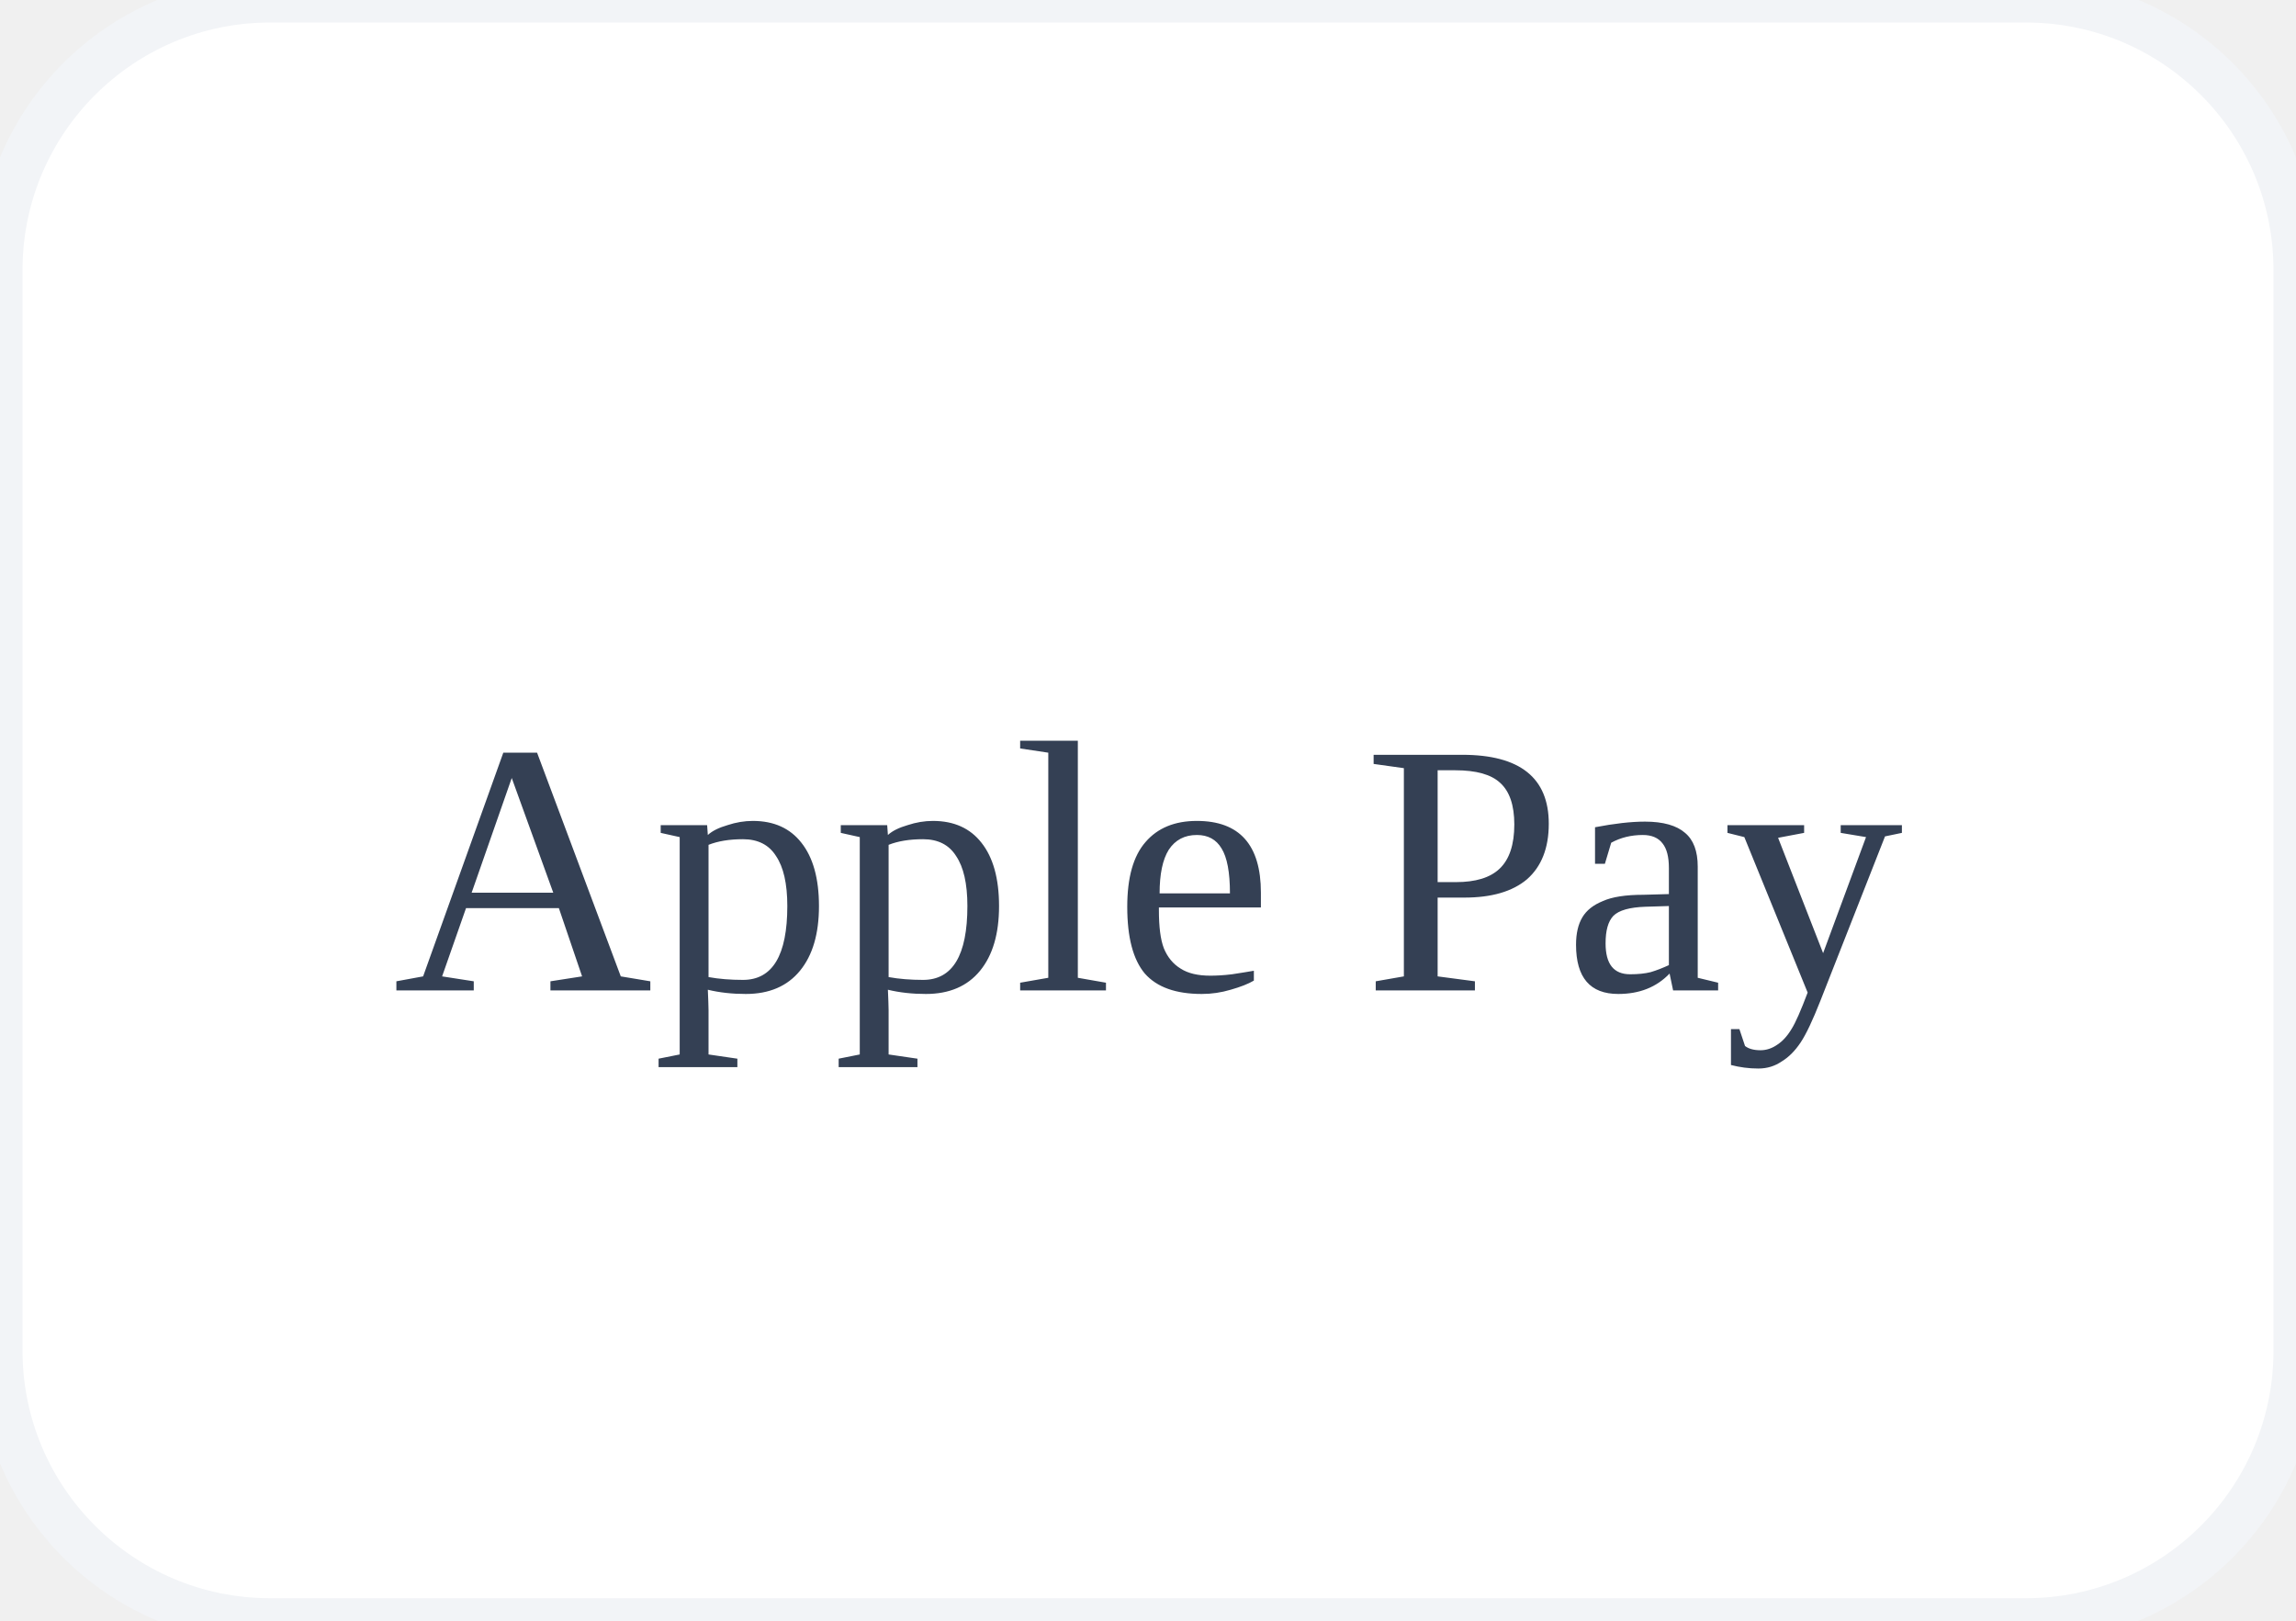
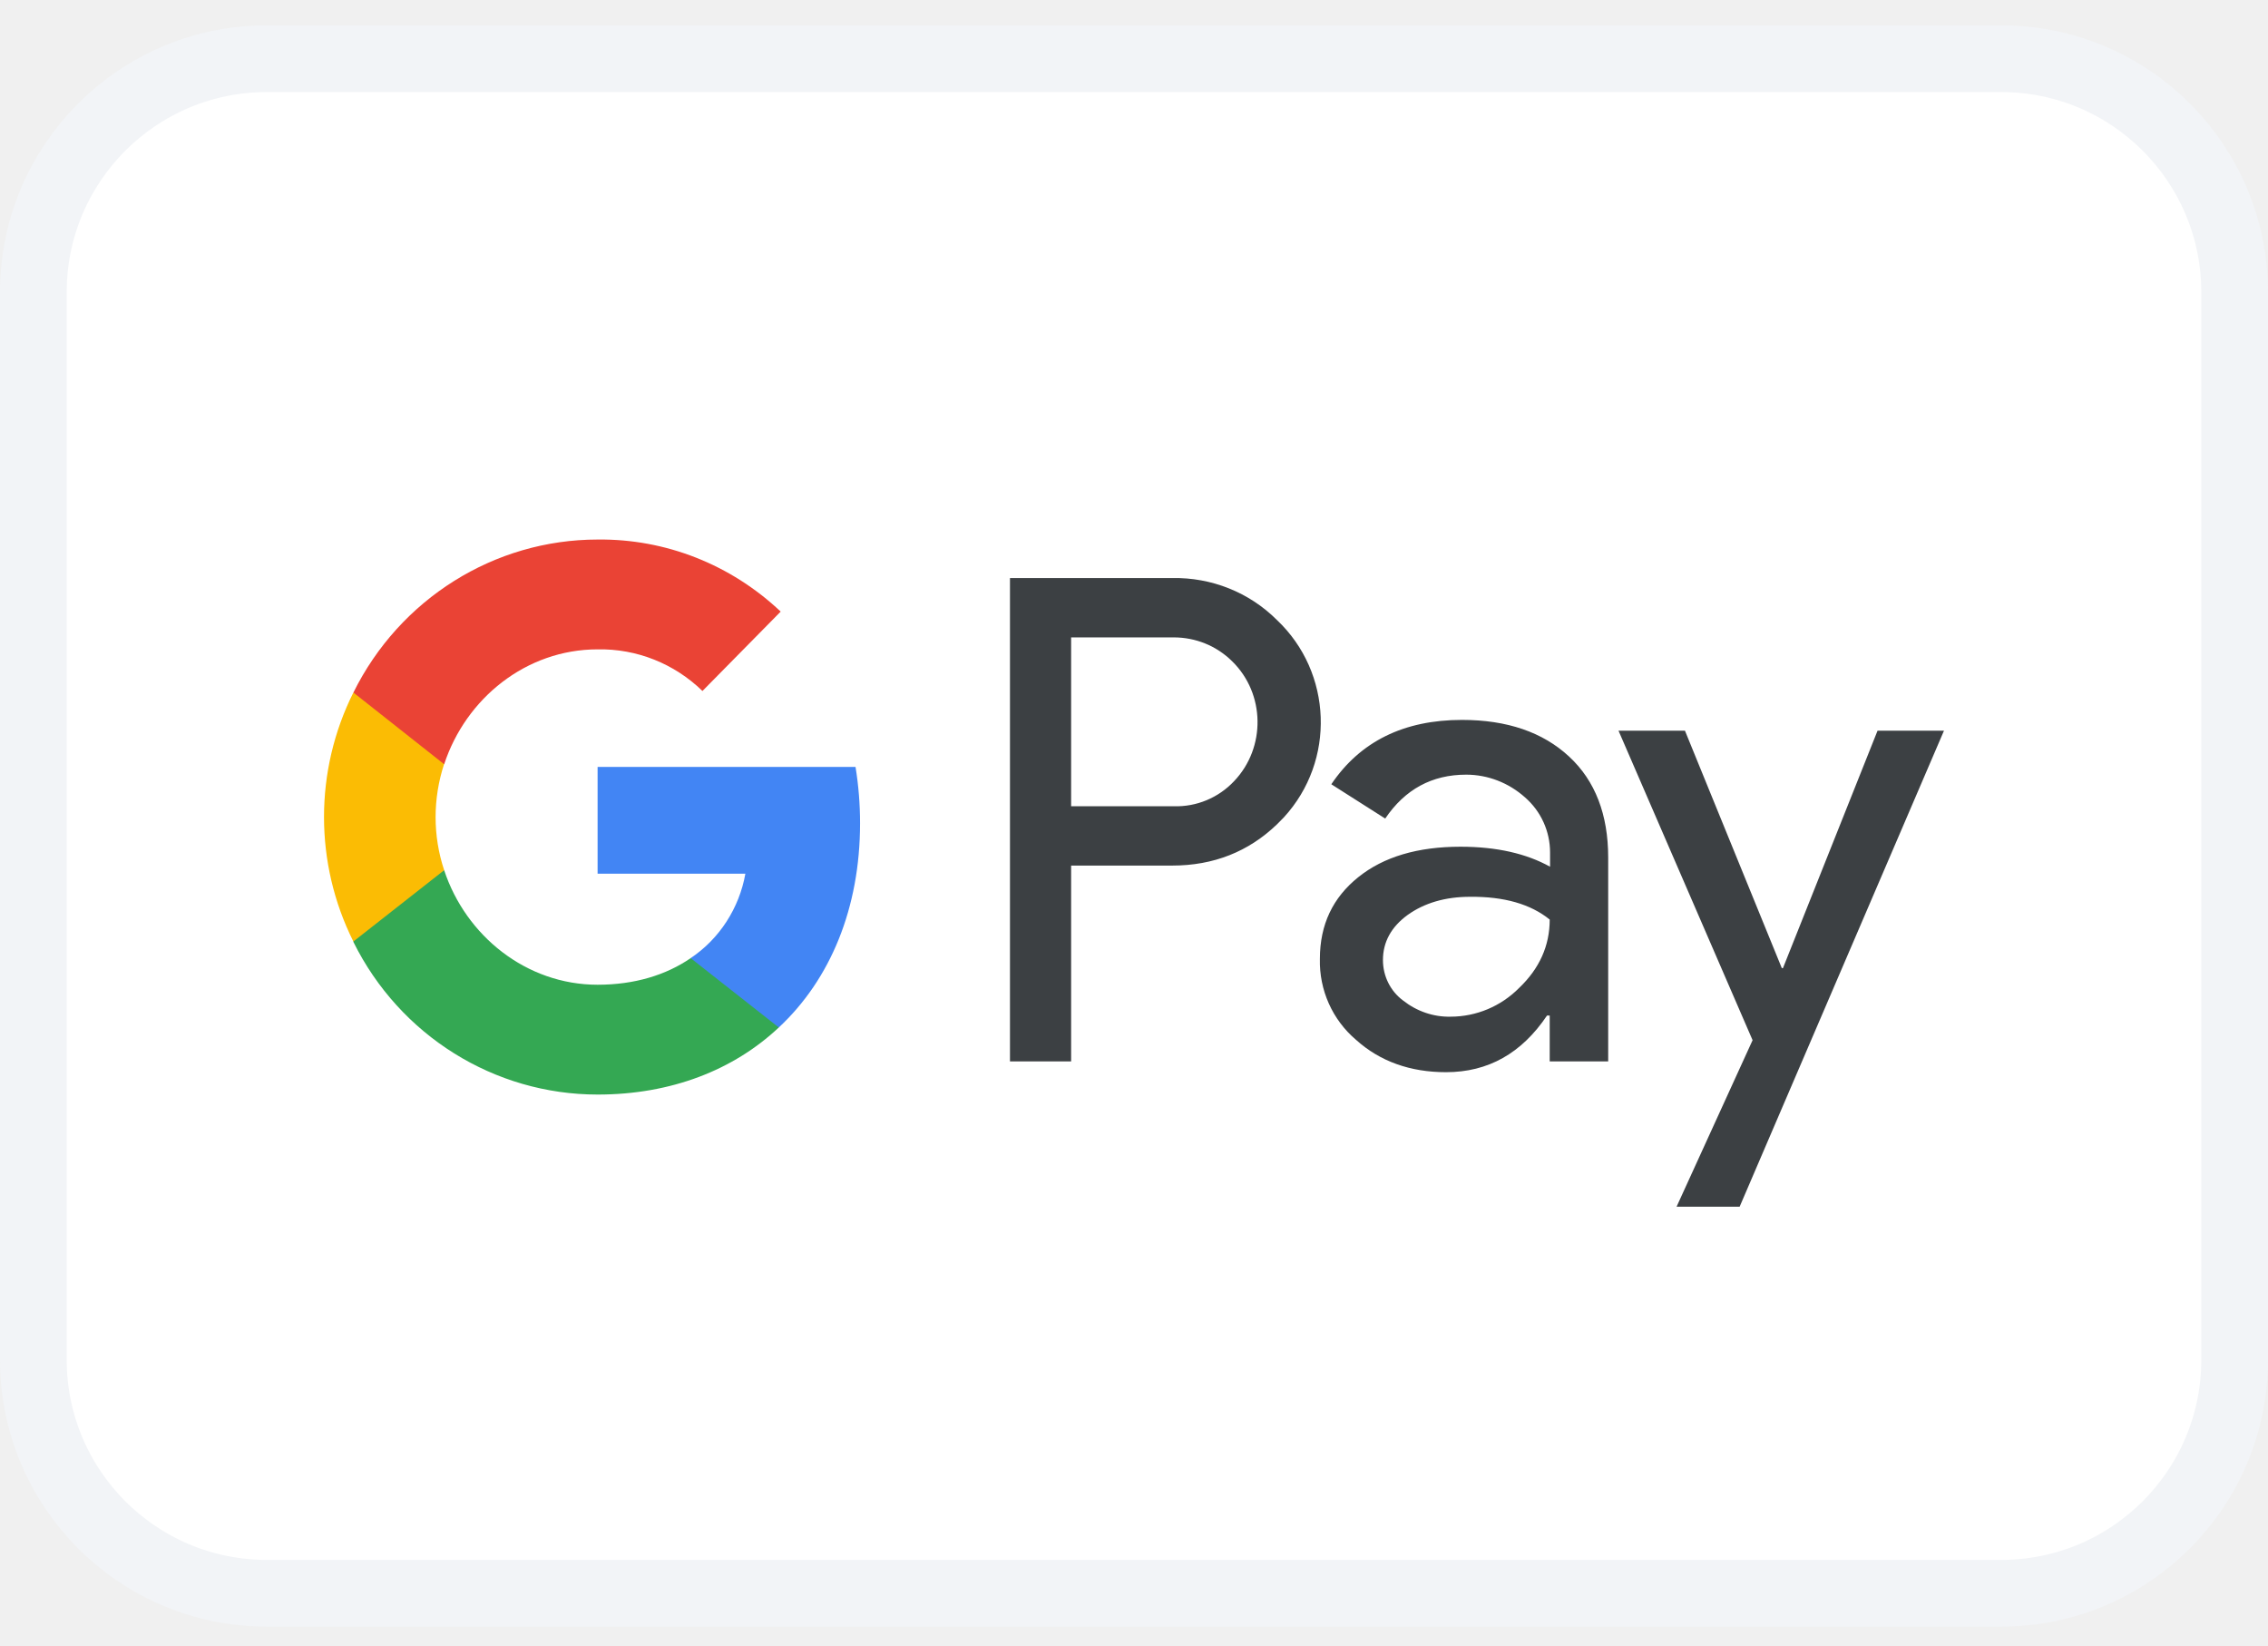
- <svg xmlns="http://www.w3.org/2000/svg" width="51" height="36" viewBox="0 0 51 36" fill="none">
-   <rect width="51" height="36" rx="6" fill="white" stroke="#f2f4f7" />
-   <text x="25.5" y="22" text-anchor="middle" font-size="8" fill="#344054">Apple Pay</text>
+ <svg xmlns="http://www.w3.org/2000/svg" width="51" height="37" viewBox="0 0 51 37" fill="none">
+   <rect x="0.75" y="1.32" width="49.5" height="34.5" rx="5.25" fill="white" />
+   <rect x="0.75" y="1.32" width="49.5" height="34.5" rx="5.25" stroke="#F2F4F7" stroke-width="1.5" />
+   <path fill-rule="evenodd" clip-rule="evenodd" d="M24.086 23.862V19.46H26.358C27.289 19.46 28.075 19.148 28.715 18.533L28.869 18.377C30.039 17.103 29.962 15.119 28.715 13.94C28.092 13.316 27.238 12.978 26.358 12.996H22.711V23.862H24.086ZM24.086 18.126V14.33H26.393C26.888 14.33 27.358 14.521 27.708 14.868C28.452 15.595 28.469 16.809 27.751 17.562C27.401 17.935 26.905 18.143 26.393 18.126H24.086ZM35.283 17.008C34.694 16.462 33.891 16.185 32.875 16.185C31.568 16.185 30.586 16.67 29.937 17.632L31.149 18.403C31.594 17.745 32.2 17.416 32.969 17.416C33.456 17.416 33.925 17.598 34.293 17.927C34.651 18.239 34.856 18.689 34.856 19.166V19.486C34.327 19.192 33.66 19.036 32.841 19.036C31.884 19.036 31.115 19.261 30.543 19.721C29.971 20.18 29.68 20.786 29.68 21.558C29.663 22.259 29.962 22.927 30.492 23.377C31.03 23.863 31.713 24.105 32.516 24.105C33.464 24.105 34.216 23.681 34.788 22.831H34.848V23.863H36.163V19.279C36.163 18.317 35.873 17.554 35.283 17.008ZM31.55 22.493C31.268 22.285 31.098 21.948 31.098 21.584C31.098 21.176 31.286 20.838 31.653 20.57C32.029 20.301 32.499 20.162 33.054 20.162C33.823 20.154 34.421 20.327 34.848 20.674C34.848 21.263 34.617 21.774 34.164 22.207C33.754 22.623 33.199 22.857 32.618 22.857C32.234 22.866 31.858 22.736 31.55 22.493ZM39.119 27.129L43.714 16.427H42.22L40.093 21.765H40.067L37.889 16.427H36.395L39.41 23.386L37.701 27.129H39.119Z" fill="#3C4043" />
+   <path d="M19.34 18.508C19.34 18.083 19.306 17.658 19.238 17.242H13.438V19.643H16.761C16.624 20.414 16.18 21.107 15.531 21.54V23.1H17.513C18.674 22.017 19.34 20.414 19.34 18.508Z" fill="#4285F4" />
+   <path d="M13.439 24.608C15.096 24.608 16.496 24.054 17.513 23.1L15.531 21.541C14.976 21.922 14.267 22.139 13.439 22.139C11.833 22.139 10.475 21.038 9.988 19.565H7.947V21.177C8.989 23.282 11.116 24.608 13.439 24.608Z" fill="#34A853" />
+   <path d="M9.988 19.564C9.731 18.793 9.731 17.953 9.988 17.173V15.57H7.946C7.066 17.329 7.066 19.408 7.946 21.167L9.988 19.564Z" fill="#FBBC04" />
+   <path d="M13.439 14.599C14.319 14.582 15.164 14.92 15.796 15.535L17.555 13.75C16.437 12.693 14.968 12.112 13.439 12.13C11.116 12.13 8.989 13.464 7.947 15.57L9.988 17.182C10.475 15.7 11.833 14.599 13.439 14.599Z" fill="#EA4335" />
</svg>
